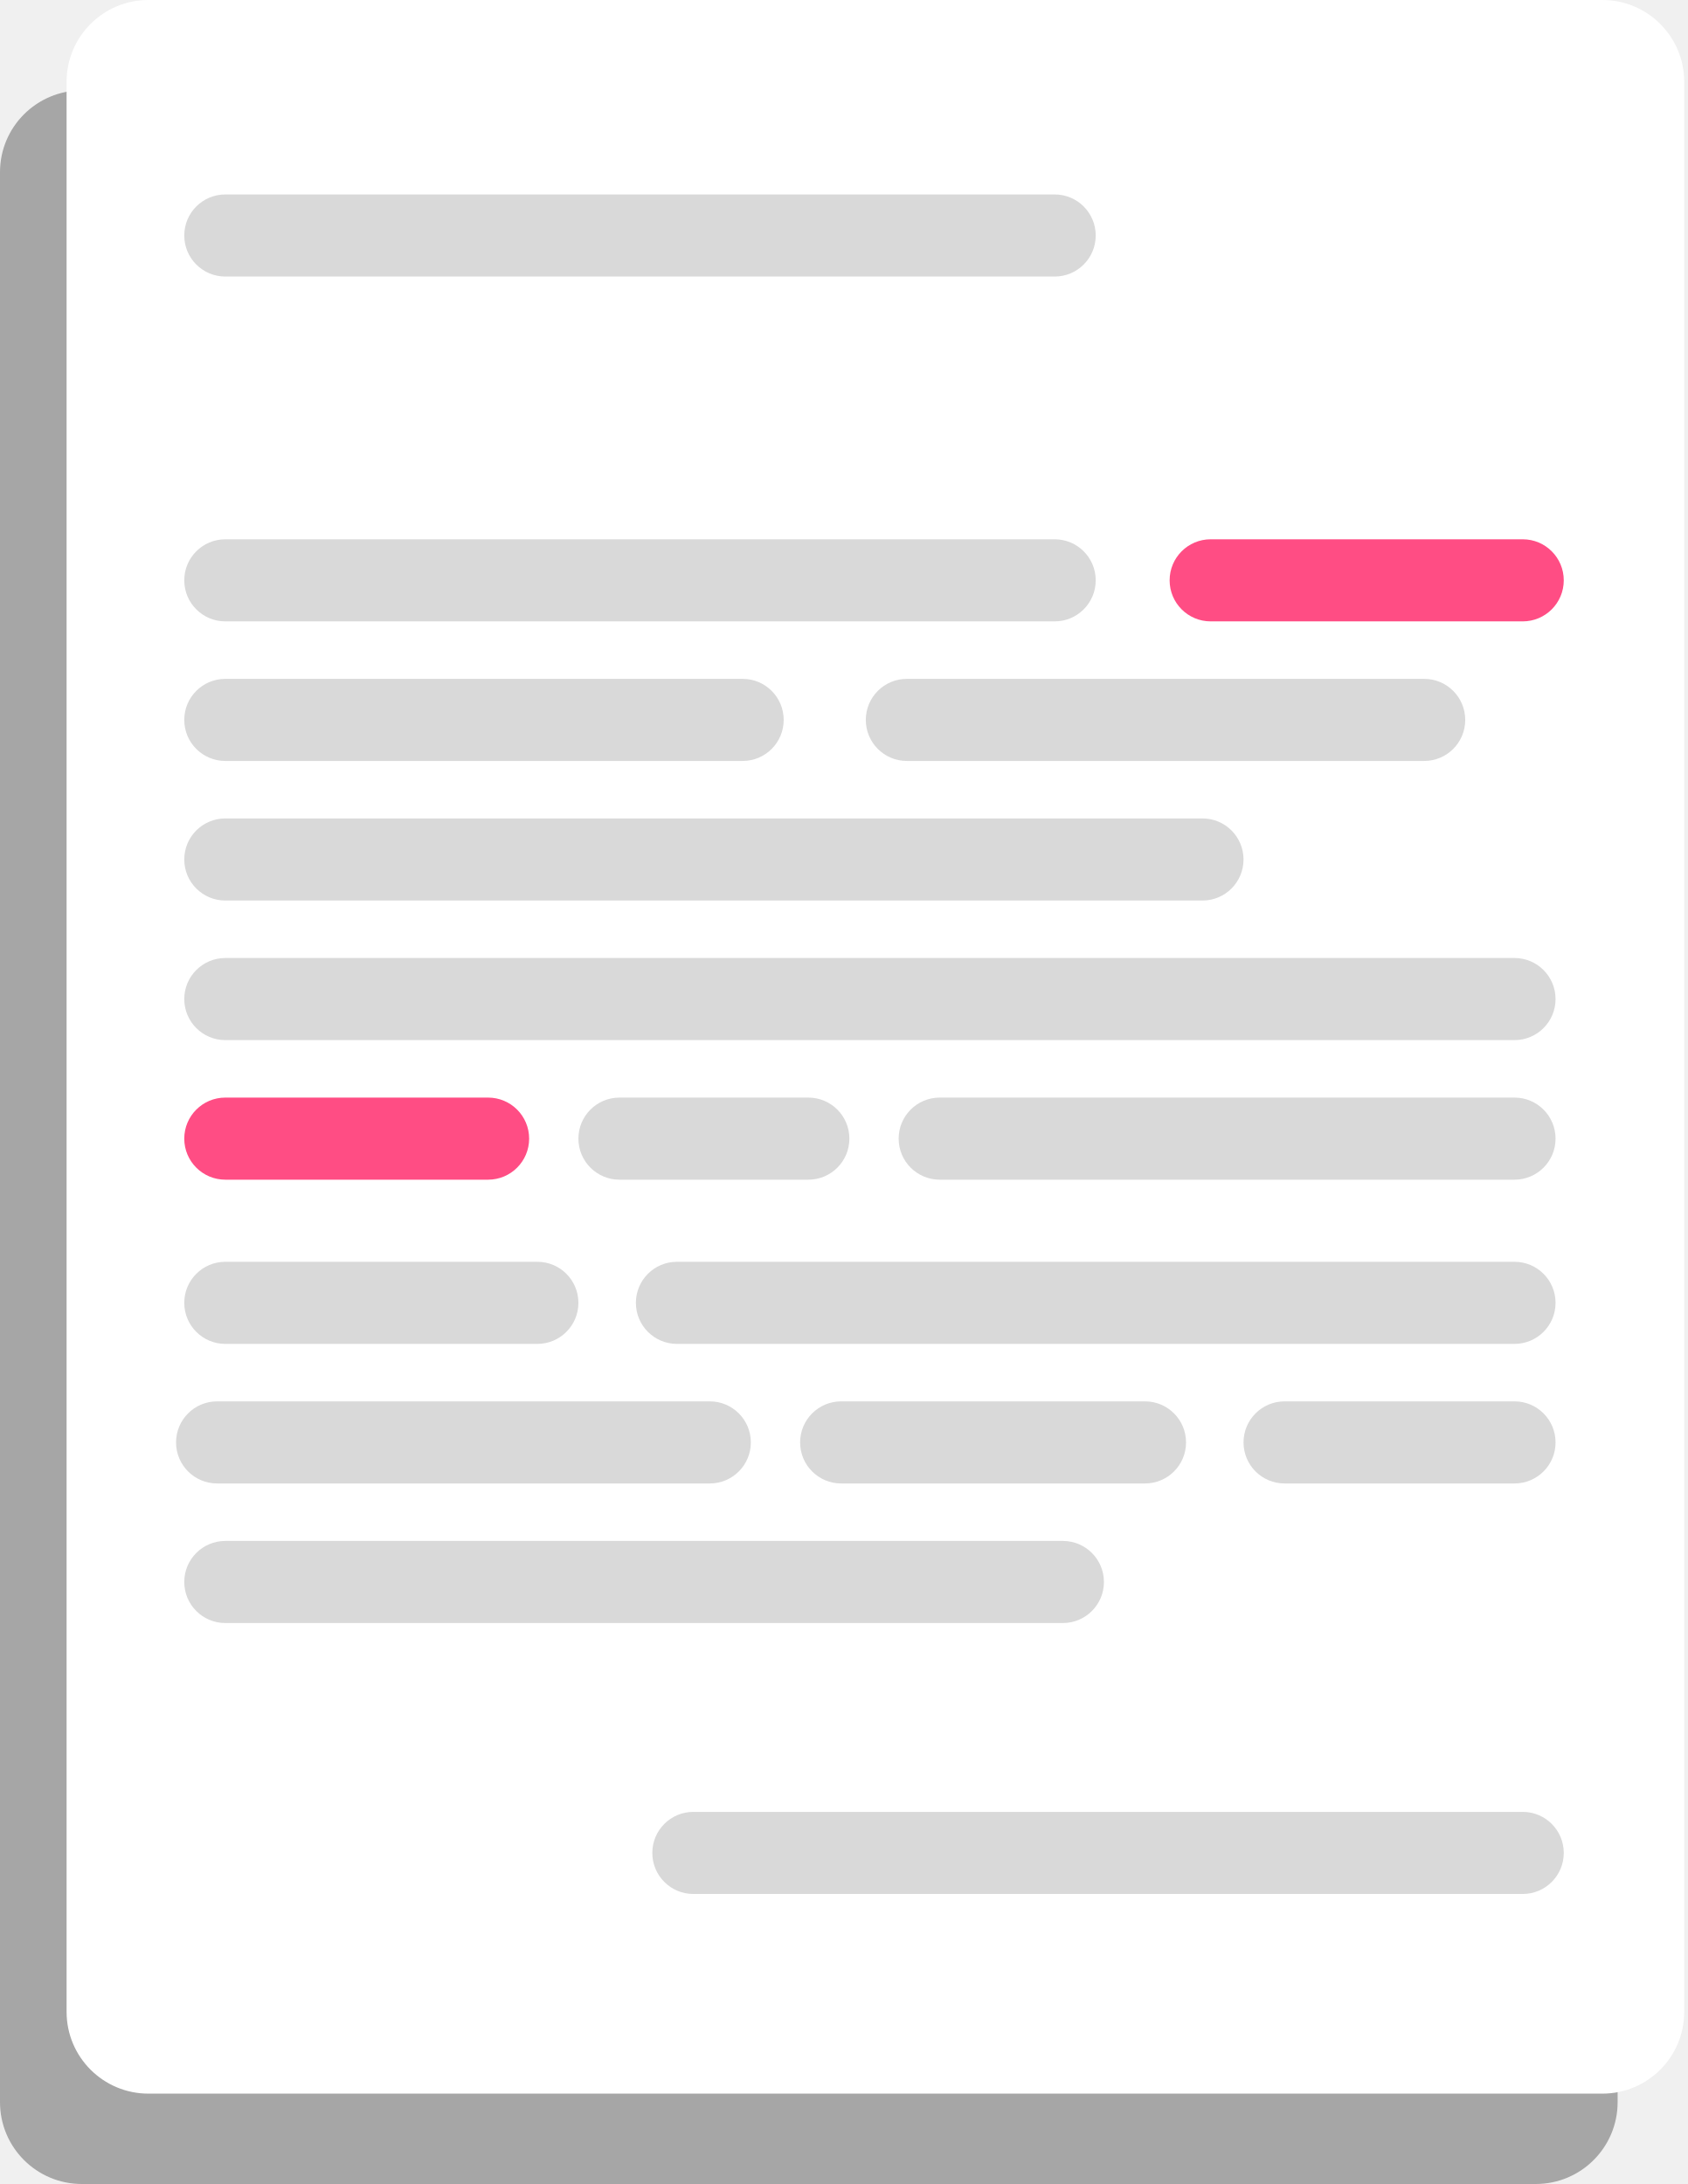
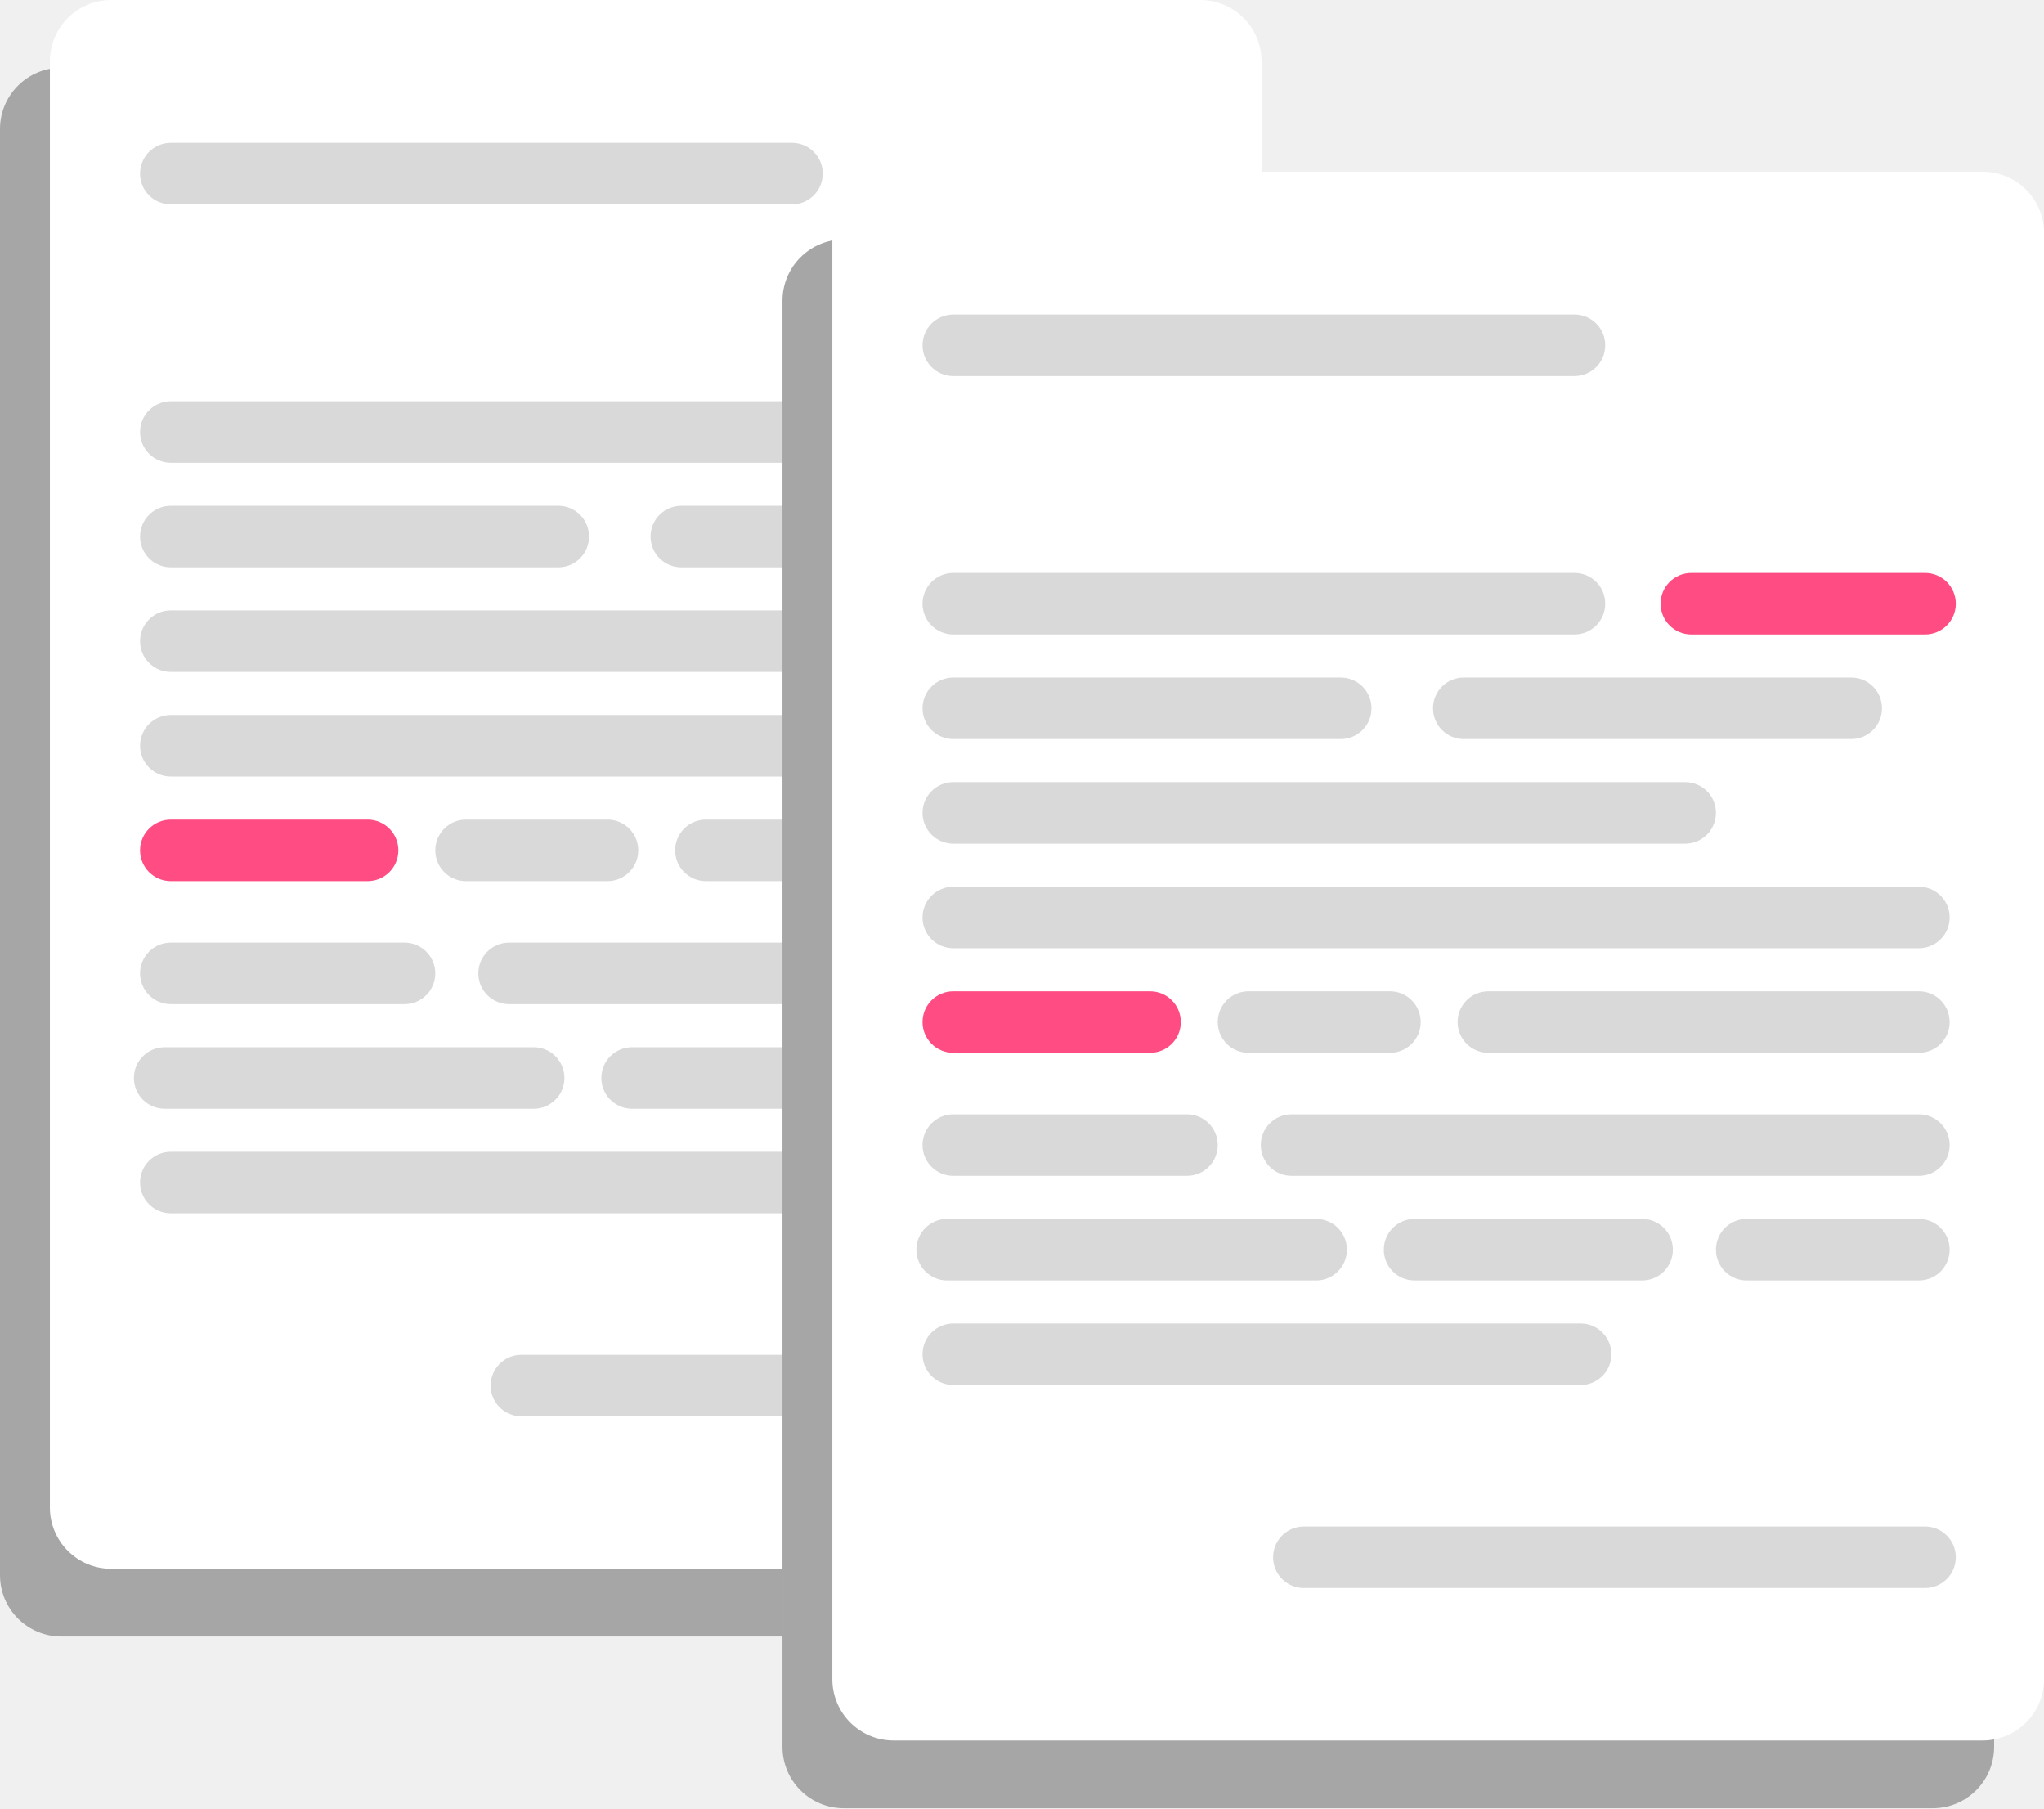
- <svg xmlns="http://www.w3.org/2000/svg" width="560" height="725" viewBox="0 0 560 725" fill="none">
-   <rect y="30" width="536.922" height="695" rx="27.155" fill="white" />
-   <rect y="30" width="536.922" height="695" rx="27.155" fill="black" fill-opacity="0.35" />
-   <rect x="39.059" y="94.549" width="302.529" height="27.255" rx="13.627" fill="#D9D9D9" />
-   <rect x="194.412" y="631.47" width="302.529" height="27.255" rx="13.627" fill="#D9D9D9" />
-   <rect x="39.059" y="209.019" width="302.529" height="27.255" rx="13.627" fill="#D9D9D9" />
-   <rect x="366.118" y="209.019" width="130.824" height="27.255" rx="13.627" fill="#FF4D84" />
-   <rect x="39.059" y="255.353" width="198.961" height="27.255" rx="13.627" fill="#D9D9D9" />
-   <rect x="265.275" y="255.353" width="198.961" height="27.255" rx="13.627" fill="#D9D9D9" />
-   <rect x="39.059" y="301.686" width="351.588" height="27.255" rx="13.627" fill="#D9D9D9" />
-   <rect x="39.059" y="448.863" width="130.824" height="27.255" rx="13.627" fill="#D9D9D9" />
-   <rect x="39.059" y="348.019" width="455.157" height="27.255" rx="13.627" fill="#D9D9D9" />
-   <rect x="39.059" y="394.353" width="114.471" height="27.255" rx="13.627" fill="#FF4D84" />
-   <rect x="169.882" y="394.353" width="89.941" height="27.255" rx="13.627" fill="#D9D9D9" />
-   <rect x="276.177" y="394.353" width="218.039" height="27.255" rx="13.627" fill="#D9D9D9" />
-   <rect x="188.961" y="448.863" width="305.255" height="27.255" rx="13.627" fill="#D9D9D9" />
-   <rect x="39.059" y="541.529" width="305.255" height="27.255" rx="13.627" fill="#D9D9D9" />
-   <rect x="36.333" y="495.196" width="190.784" height="27.255" rx="13.627" fill="#D9D9D9" />
-   <rect x="243.471" y="495.196" width="128.098" height="27.255" rx="13.627" fill="#D9D9D9" />
-   <rect x="390.647" y="495.196" width="103.569" height="27.255" rx="13.627" fill="#D9D9D9" />
-   <rect x="22.102" width="536.922" height="695" rx="27.155" fill="white" />
-   <rect x="61.161" y="64.549" width="302.529" height="27.255" rx="13.627" fill="#D9D9D9" />
-   <rect x="216.514" y="601.47" width="302.529" height="27.255" rx="13.627" fill="#D9D9D9" />
-   <rect x="61.161" y="179.019" width="302.529" height="27.255" rx="13.627" fill="#D9D9D9" />
-   <rect x="388.22" y="179.019" width="130.824" height="27.255" rx="13.627" fill="#FF4D84" />
-   <rect x="61.161" y="225.353" width="198.961" height="27.255" rx="13.627" fill="#D9D9D9" />
-   <rect x="287.377" y="225.353" width="198.961" height="27.255" rx="13.627" fill="#D9D9D9" />
-   <rect x="61.161" y="271.686" width="351.588" height="27.255" rx="13.627" fill="#D9D9D9" />
-   <rect x="61.161" y="418.863" width="130.824" height="27.255" rx="13.627" fill="#D9D9D9" />
-   <rect x="61.161" y="318.019" width="455.157" height="27.255" rx="13.627" fill="#D9D9D9" />
-   <rect x="61.161" y="364.353" width="114.471" height="27.255" rx="13.627" fill="#FF4D84" />
-   <rect x="191.984" y="364.353" width="89.941" height="27.255" rx="13.627" fill="#D9D9D9" />
-   <rect x="298.279" y="364.353" width="218.039" height="27.255" rx="13.627" fill="#D9D9D9" />
-   <rect x="211.063" y="418.863" width="305.255" height="27.255" rx="13.627" fill="#D9D9D9" />
-   <rect x="61.161" y="511.529" width="305.255" height="27.255" rx="13.627" fill="#D9D9D9" />
-   <rect x="58.435" y="465.196" width="190.784" height="27.255" rx="13.627" fill="#D9D9D9" />
-   <rect x="265.573" y="465.196" width="128.098" height="27.255" rx="13.627" fill="#D9D9D9" />
-   <rect x="412.75" y="465.196" width="103.569" height="27.255" rx="13.627" fill="#D9D9D9" />
+ <svg xmlns="http://www.w3.org/2000/svg" width="512" height="453" viewBox="0 0 512 453" fill="none">
+   <rect y="16.958" width="303.506" height="392.864" rx="15.35" fill="white" />
+   <rect y="16.958" width="303.506" height="392.864" rx="15.35" fill="black" fill-opacity="0.35" />
+   <rect x="22.586" y="52.731" width="171.011" height="15.406" rx="7.703" fill="#D9D9D9" />
+   <rect x="110.403" y="356.238" width="171.011" height="15.406" rx="7.703" fill="#D9D9D9" />
+   <rect x="22.586" y="117.438" width="171.011" height="15.406" rx="7.703" fill="#D9D9D9" />
+   <rect x="207.463" y="117.438" width="73.951" height="15.406" rx="7.703" fill="#FF4D84" />
+   <rect x="22.586" y="143.629" width="112.467" height="15.406" rx="7.703" fill="#D9D9D9" />
+   <rect x="150.459" y="143.629" width="112.467" height="15.406" rx="7.703" fill="#D9D9D9" />
+   <rect x="22.586" y="169.82" width="198.743" height="15.406" rx="7.703" fill="#D9D9D9" />
+   <rect x="22.586" y="253.015" width="73.951" height="15.406" rx="7.703" fill="#D9D9D9" />
+   <rect x="22.586" y="196.011" width="257.287" height="15.406" rx="7.703" fill="#D9D9D9" />
+   <rect x="22.586" y="222.202" width="64.707" height="15.406" rx="7.703" fill="#FF4D84" />
+   <rect x="96.537" y="222.202" width="50.841" height="15.406" rx="7.703" fill="#D9D9D9" />
+   <rect x="156.622" y="222.202" width="123.251" height="15.406" rx="7.703" fill="#D9D9D9" />
+   <rect x="107.321" y="253.015" width="172.552" height="15.406" rx="7.703" fill="#D9D9D9" />
+   <rect x="22.586" y="305.397" width="172.552" height="15.406" rx="7.703" fill="#D9D9D9" />
+   <rect x="21.045" y="279.206" width="107.845" height="15.406" rx="7.703" fill="#D9D9D9" />
+   <rect x="138.134" y="279.206" width="72.41" height="15.406" rx="7.703" fill="#D9D9D9" />
+   <rect x="221.329" y="279.206" width="58.544" height="15.406" rx="7.703" fill="#D9D9D9" />
+   <rect x="12.494" width="303.506" height="392.864" rx="15.35" fill="white" />
+   <rect x="35.08" y="35.773" width="171.011" height="15.406" rx="7.703" fill="#D9D9D9" />
+   <rect x="122.896" y="339.28" width="171.011" height="15.406" rx="7.703" fill="#D9D9D9" />
+   <rect x="35.08" y="100.48" width="171.011" height="15.406" rx="7.703" fill="#D9D9D9" />
+   <rect x="219.957" y="100.48" width="73.951" height="15.406" rx="7.703" fill="#FF4D84" />
+   <rect x="35.08" y="126.671" width="112.467" height="15.406" rx="7.703" fill="#D9D9D9" />
+   <rect x="162.953" y="126.671" width="112.467" height="15.406" rx="7.703" fill="#D9D9D9" />
+   <rect x="35.08" y="152.862" width="198.743" height="15.406" rx="7.703" fill="#D9D9D9" />
+   <rect x="35.08" y="236.057" width="73.951" height="15.406" rx="7.703" fill="#D9D9D9" />
+   <rect x="35.08" y="179.053" width="257.287" height="15.406" rx="7.703" fill="#D9D9D9" />
+   <rect x="35.08" y="205.244" width="64.707" height="15.406" rx="7.703" fill="#FF4D84" />
+   <rect x="109.031" y="205.244" width="50.841" height="15.406" rx="7.703" fill="#D9D9D9" />
+   <rect x="169.115" y="205.244" width="123.251" height="15.406" rx="7.703" fill="#D9D9D9" />
+   <rect x="119.815" y="236.057" width="172.552" height="15.406" rx="7.703" fill="#D9D9D9" />
+   <rect x="35.08" y="288.438" width="172.552" height="15.406" rx="7.703" fill="#D9D9D9" />
+   <rect x="33.539" y="262.248" width="107.845" height="15.406" rx="7.703" fill="#D9D9D9" />
+   <rect x="150.628" y="262.248" width="72.41" height="15.406" rx="7.703" fill="#D9D9D9" />
+   <rect x="233.823" y="262.248" width="58.544" height="15.406" rx="7.703" fill="#D9D9D9" />
+   <rect x="196" y="59.958" width="303.506" height="392.864" rx="15.35" fill="white" />
+   <rect x="196" y="59.958" width="303.506" height="392.864" rx="15.35" fill="black" fill-opacity="0.35" />
+   <rect x="218.586" y="95.731" width="171.011" height="15.406" rx="7.703" fill="#D9D9D9" />
+   <rect x="306.403" y="399.238" width="171.011" height="15.406" rx="7.703" fill="#D9D9D9" />
+   <rect x="218.586" y="160.438" width="171.011" height="15.406" rx="7.703" fill="#D9D9D9" />
+   <rect x="403.463" y="160.438" width="73.951" height="15.406" rx="7.703" fill="#FF4D84" />
+   <rect x="218.586" y="186.629" width="112.467" height="15.406" rx="7.703" fill="#D9D9D9" />
+   <rect x="346.459" y="186.629" width="112.467" height="15.406" rx="7.703" fill="#D9D9D9" />
+   <rect x="218.586" y="212.82" width="198.743" height="15.406" rx="7.703" fill="#D9D9D9" />
+   <rect x="218.586" y="296.015" width="73.951" height="15.406" rx="7.703" fill="#D9D9D9" />
+   <rect x="218.586" y="239.011" width="257.287" height="15.406" rx="7.703" fill="#D9D9D9" />
+   <rect x="218.586" y="265.202" width="64.707" height="15.406" rx="7.703" fill="#FF4D84" />
+   <rect x="292.537" y="265.202" width="50.841" height="15.406" rx="7.703" fill="#D9D9D9" />
+   <rect x="352.622" y="265.202" width="123.251" height="15.406" rx="7.703" fill="#D9D9D9" />
+   <rect x="303.321" y="296.015" width="172.552" height="15.406" rx="7.703" fill="#D9D9D9" />
+   <rect x="218.586" y="348.397" width="172.552" height="15.406" rx="7.703" fill="#D9D9D9" />
+   <rect x="217.045" y="322.206" width="107.845" height="15.406" rx="7.703" fill="#D9D9D9" />
+   <rect x="334.134" y="322.206" width="72.41" height="15.406" rx="7.703" fill="#D9D9D9" />
+   <rect x="417.329" y="322.206" width="58.544" height="15.406" rx="7.703" fill="#D9D9D9" />
+   <rect x="208.494" y="43" width="303.506" height="392.864" rx="15.35" fill="white" />
+   <rect x="231.08" y="78.773" width="171.011" height="15.406" rx="7.703" fill="#D9D9D9" />
+   <rect x="318.896" y="382.28" width="171.011" height="15.406" rx="7.703" fill="#D9D9D9" />
+   <rect x="231.08" y="143.48" width="171.011" height="15.406" rx="7.703" fill="#D9D9D9" />
+   <rect x="415.957" y="143.48" width="73.951" height="15.406" rx="7.703" fill="#FF4D84" />
+   <rect x="231.08" y="169.671" width="112.467" height="15.406" rx="7.703" fill="#D9D9D9" />
+   <rect x="358.953" y="169.671" width="112.467" height="15.406" rx="7.703" fill="#D9D9D9" />
+   <rect x="231.08" y="195.862" width="198.743" height="15.406" rx="7.703" fill="#D9D9D9" />
+   <rect x="231.08" y="279.057" width="73.951" height="15.406" rx="7.703" fill="#D9D9D9" />
+   <rect x="231.08" y="222.053" width="257.287" height="15.406" rx="7.703" fill="#D9D9D9" />
+   <rect x="231.08" y="248.244" width="64.707" height="15.406" rx="7.703" fill="#FF4D84" />
+   <rect x="305.031" y="248.244" width="50.841" height="15.406" rx="7.703" fill="#D9D9D9" />
+   <rect x="365.115" y="248.244" width="123.251" height="15.406" rx="7.703" fill="#D9D9D9" />
+   <rect x="315.815" y="279.057" width="172.552" height="15.406" rx="7.703" fill="#D9D9D9" />
+   <rect x="231.08" y="331.438" width="172.552" height="15.406" rx="7.703" fill="#D9D9D9" />
+   <rect x="229.539" y="305.248" width="107.845" height="15.406" rx="7.703" fill="#D9D9D9" />
+   <rect x="346.628" y="305.248" width="72.41" height="15.406" rx="7.703" fill="#D9D9D9" />
+   <rect x="429.822" y="305.248" width="58.544" height="15.406" rx="7.703" fill="#D9D9D9" />
</svg>
